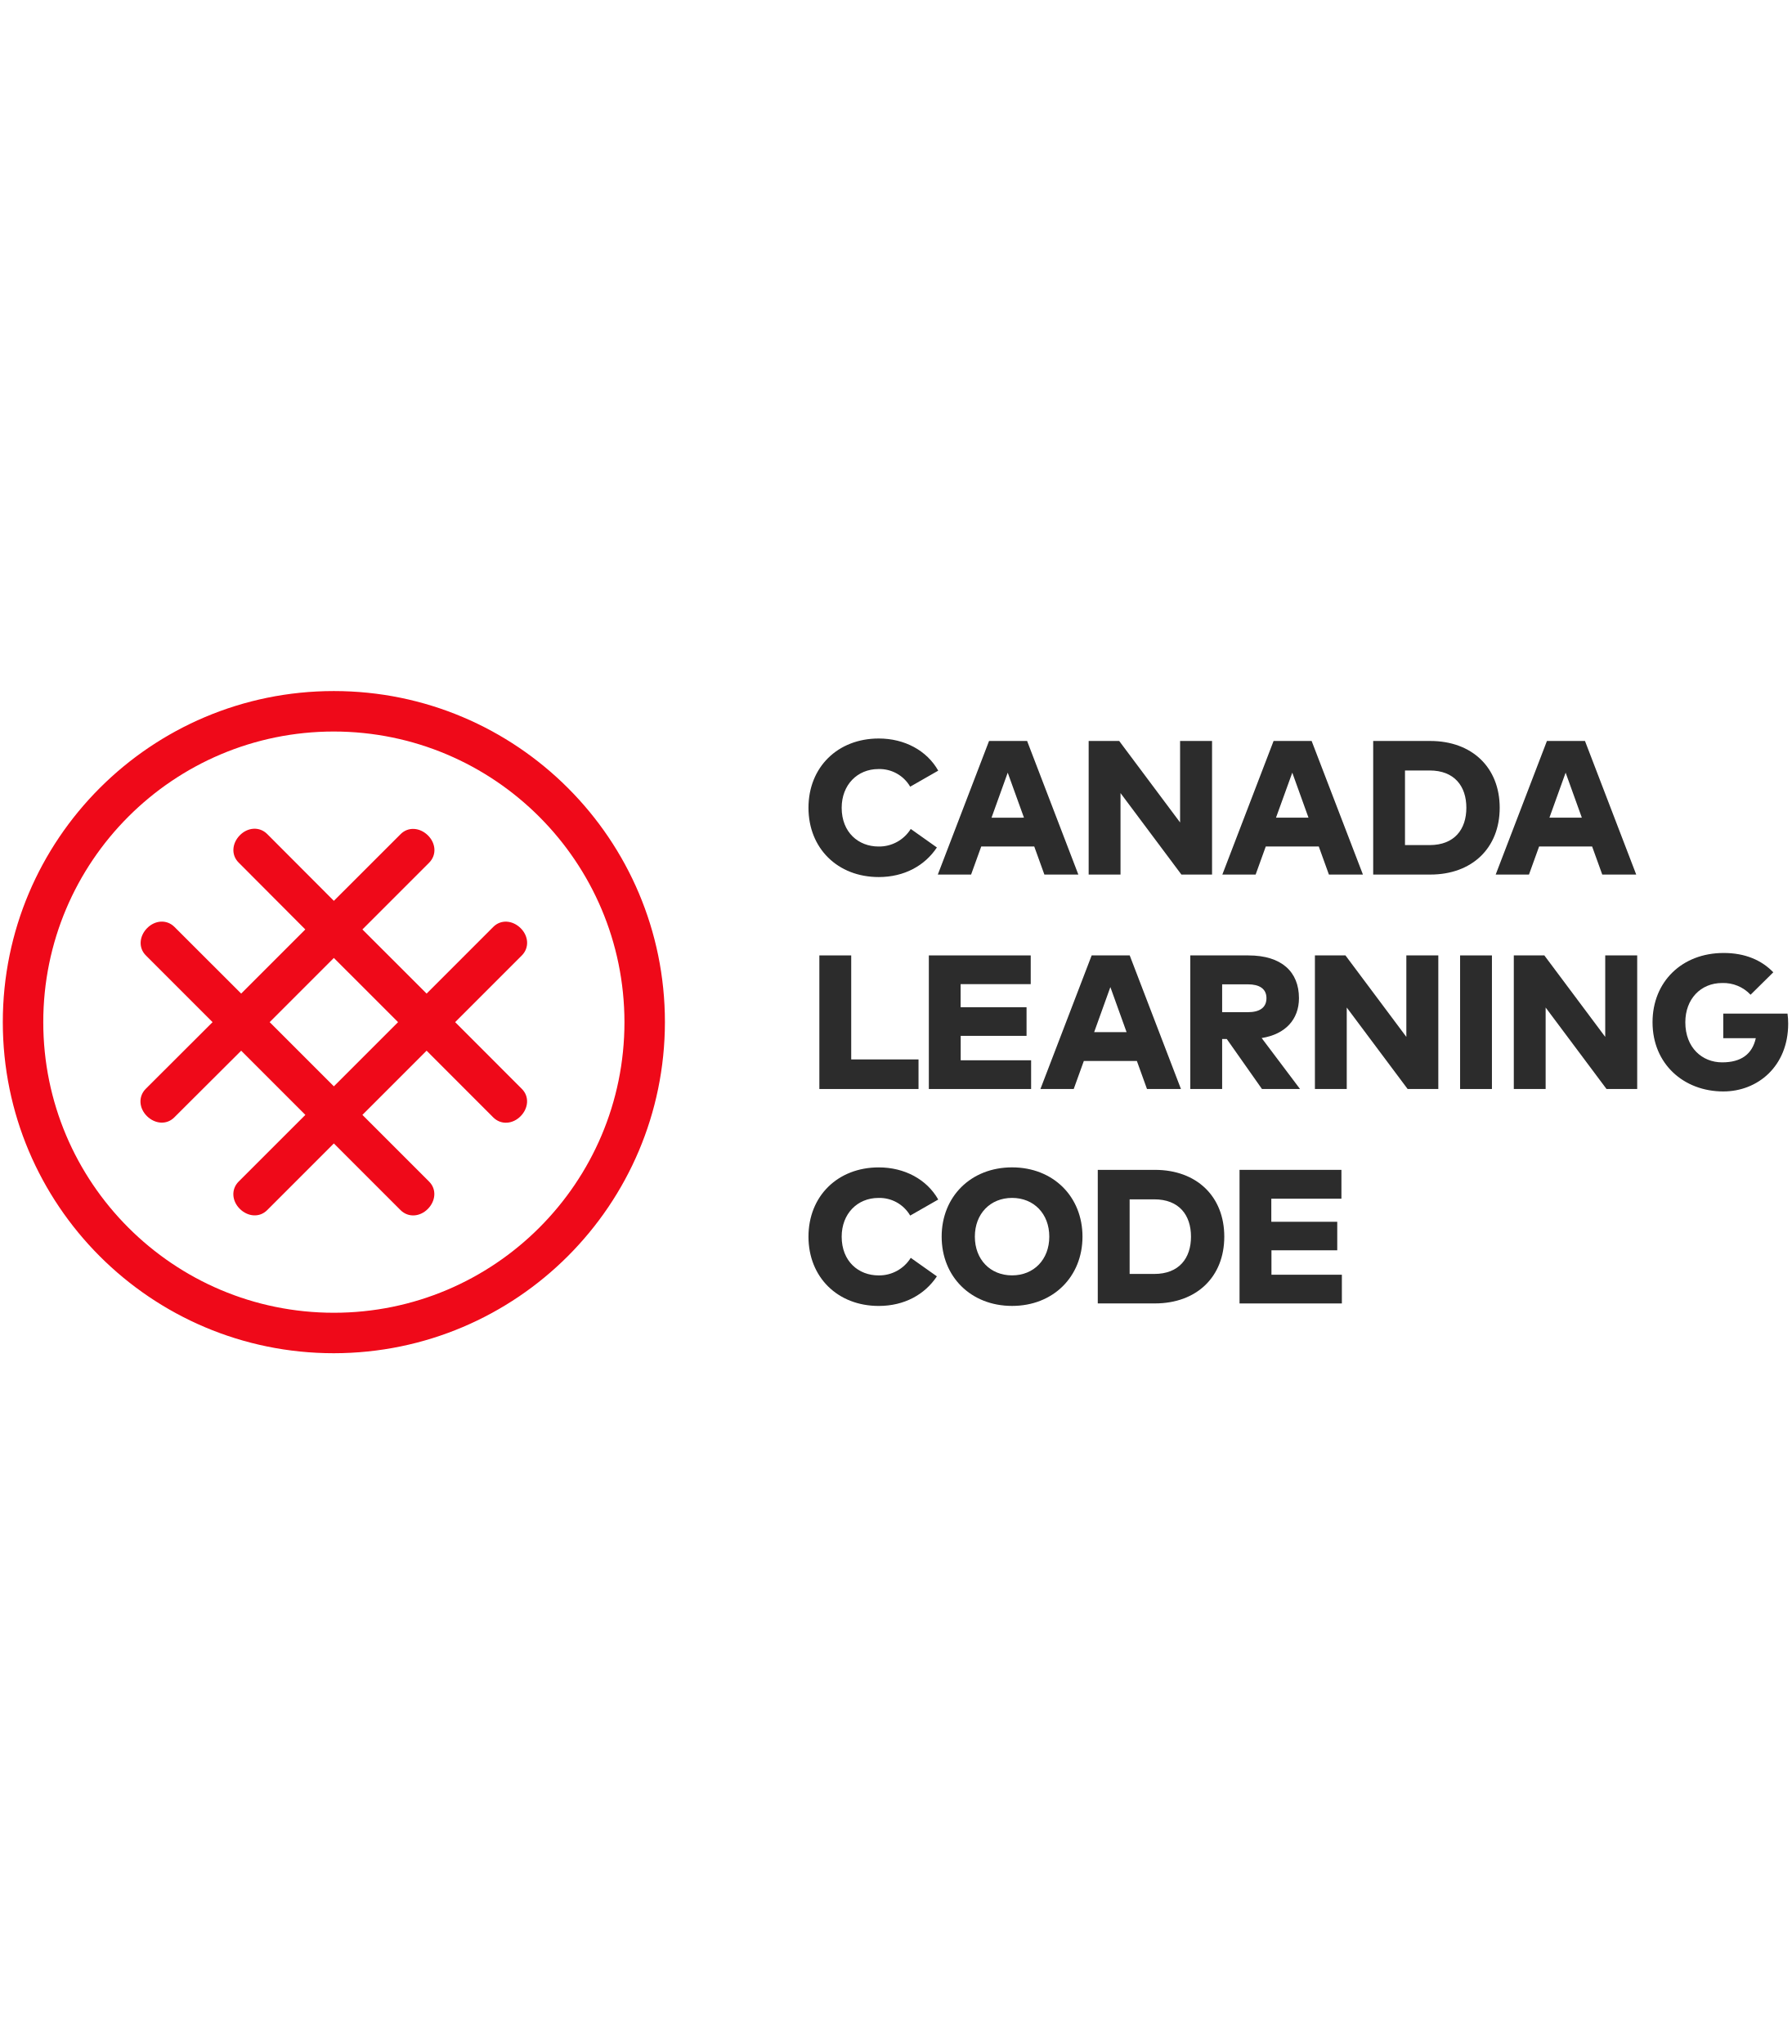
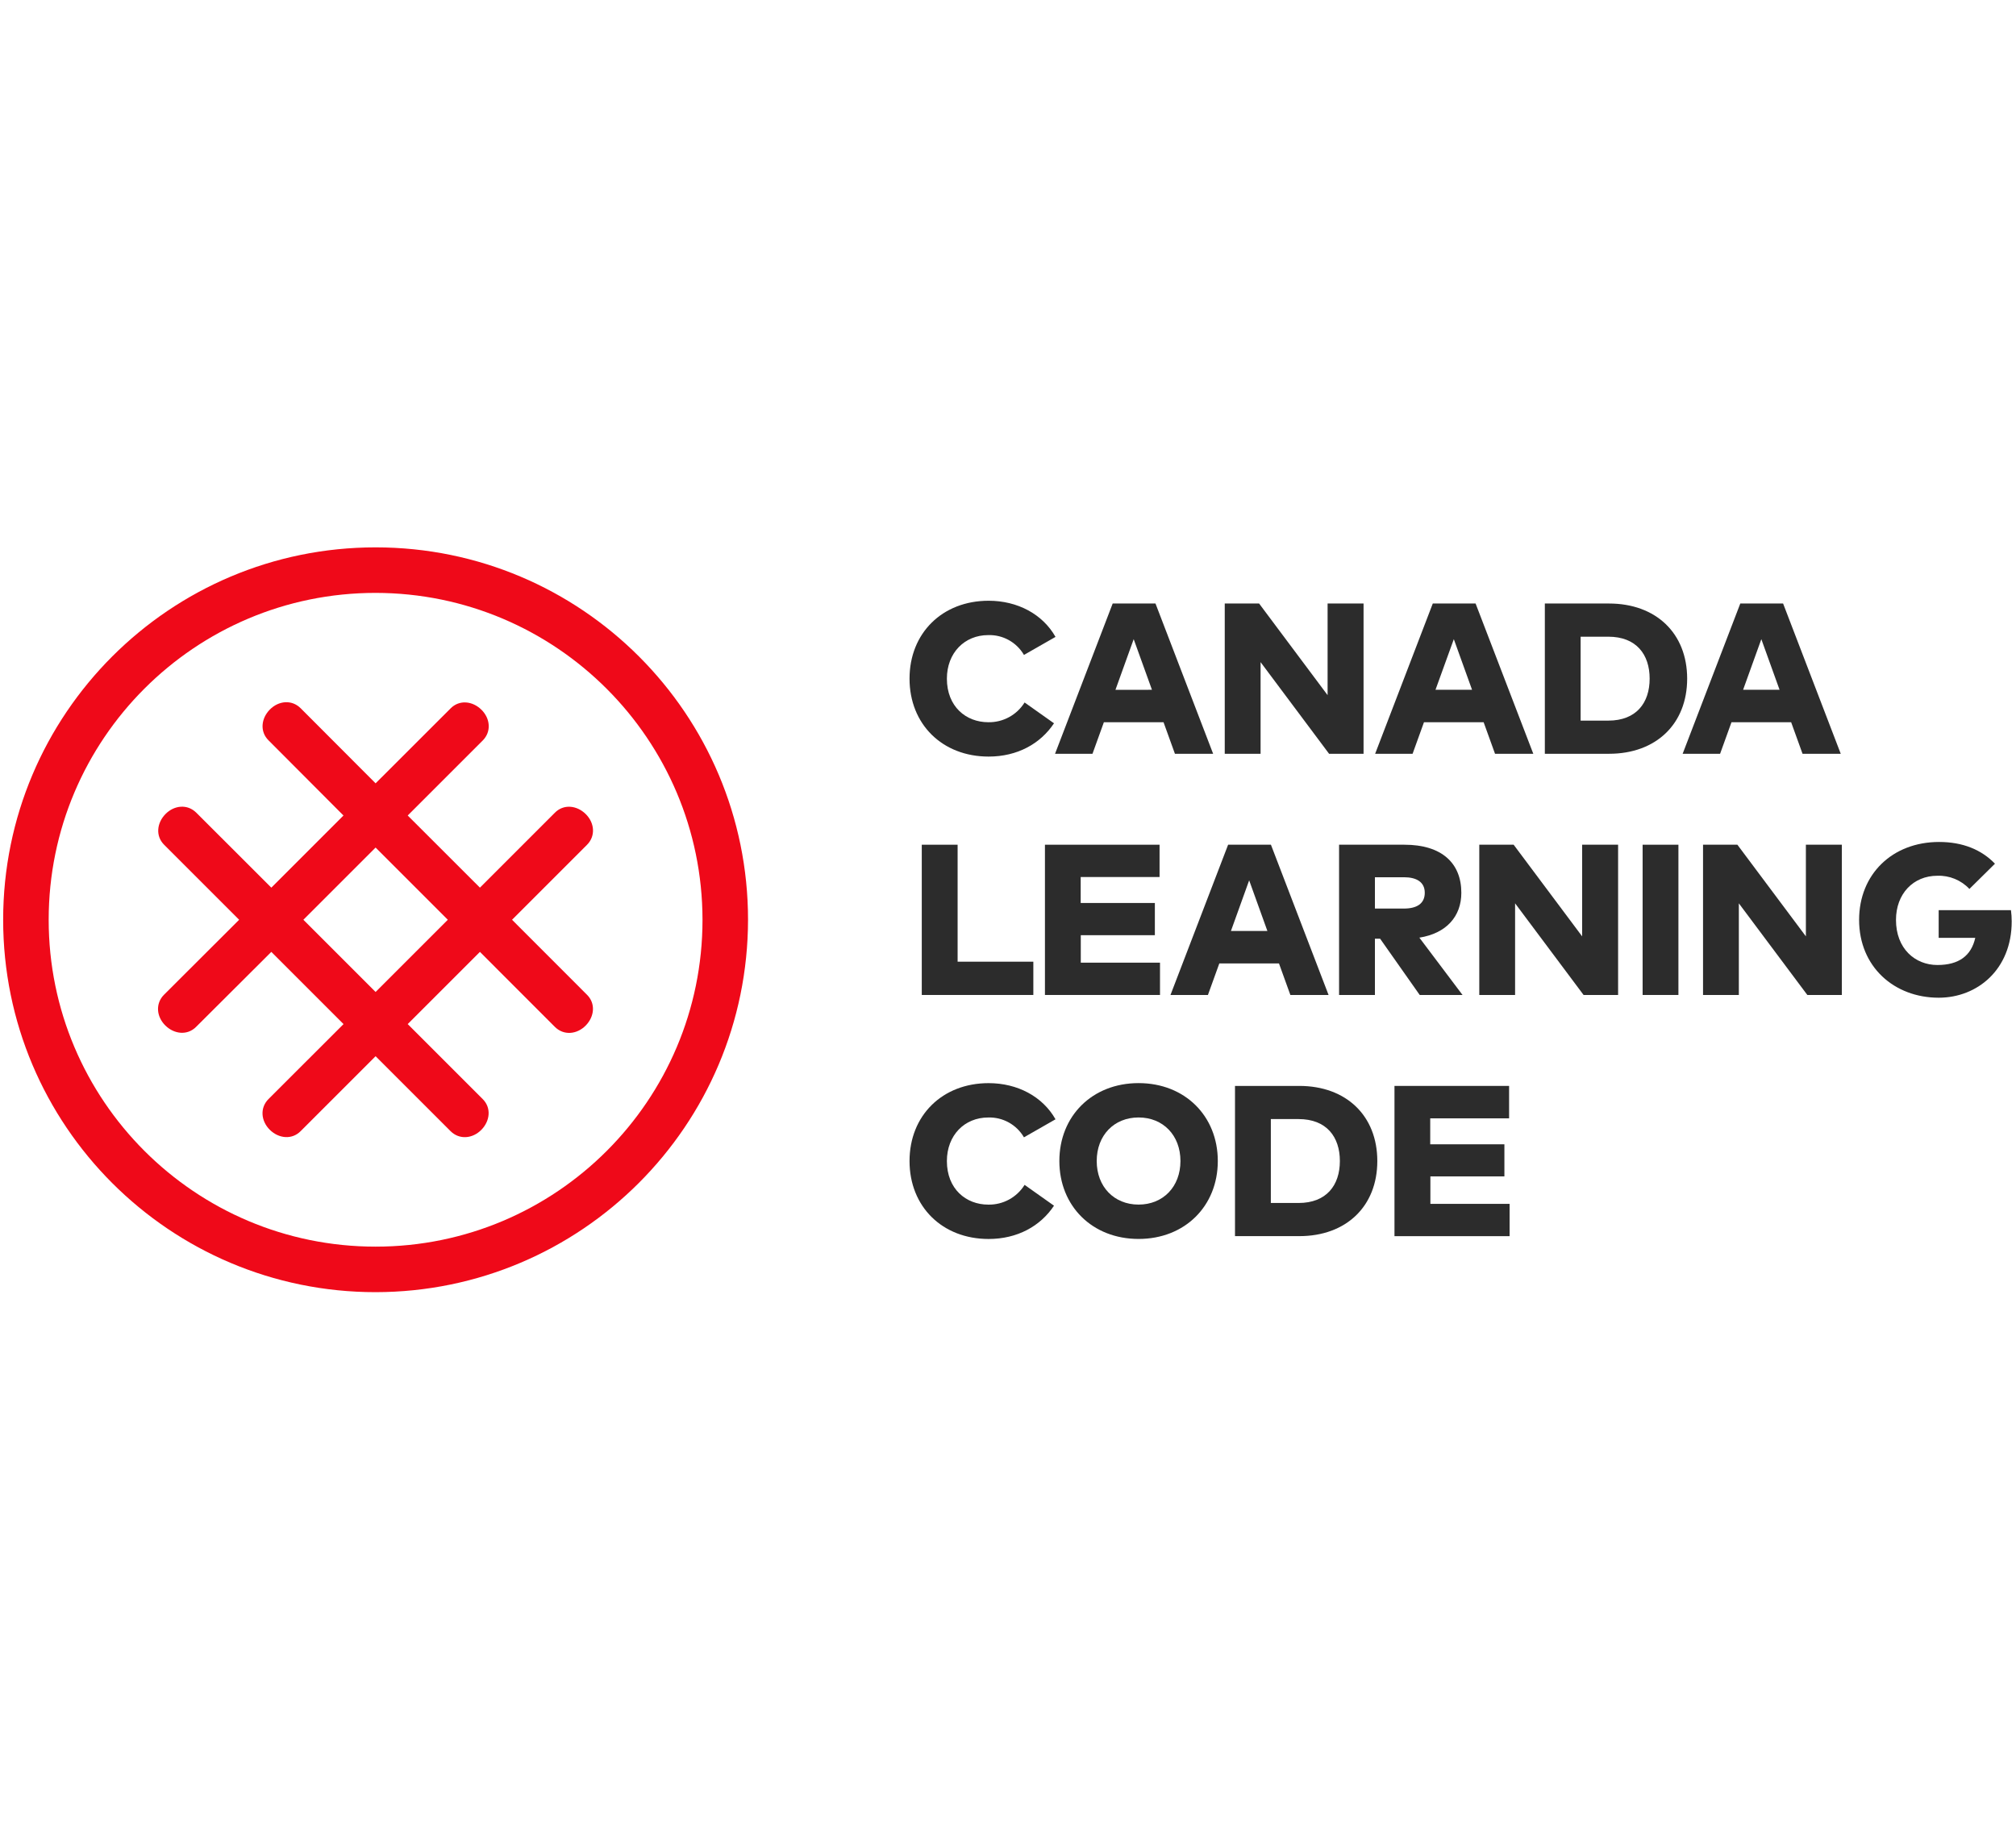
- <svg xmlns="http://www.w3.org/2000/svg" width="2192" height="2500" viewBox="0 0 639 238">
+ <svg xmlns="http://www.w3.org/2000/svg" width="2192" height="2000" viewBox="0 0 639 238">
  <g>
    <g>
      <path d="M334.56,29.38l-10,5.72a12.66,12.66,0,0,0-11.33-6.29c-7.52,0-13.1,5.65-13.1,13.81,0,8.85,6.06,13.81,13.13,13.81a13.26,13.26,0,0,0,11.5-6.26l9.32,6.6c-4.32,6.5-11.64,10.55-20.72,10.55-14.7,0-25.07-10.27-25.07-24.7s10.38-24.7,25.07-24.7C322.52,17.92,330.48,22.17,334.56,29.38Z" style="fill: #2c2c2c" />
      <path d="M372.41,66.43l-3.61-10H349.89l-3.61,10H334.41L352.68,18.8h13.57l18.27,47.63Zm-7.28-20.28L359.34,30.1l-5.78,16.06Z" style="fill: #2c2c2c" />
      <path d="M421.27,66.43,399.56,37.38V66.43H388.2V18.8h10.89l21.71,29.05V18.8h11.4V66.43Z" style="fill: #2c2c2c" />
      <path d="M473.87,66.43l-3.61-10H451.35l-3.61,10H435.87L454.14,18.8h13.57L486,66.43Zm-7.28-20.28L460.81,30.1,455,46.15Z" style="fill: #2c2c2c" />
      <path d="M534.77,42.62c0,14.36-9.87,23.81-24.73,23.81H489.66V18.8H510C524.91,18.8,534.77,28.26,534.77,42.62ZM501,55.92h8.78c8.85,0,13.1-5.61,13.1-13.3s-4.25-13.3-13.1-13.3H501Z" style="fill: #2c2c2c" />
      <path d="M571.34,66.43l-3.61-10H548.82l-3.61,10H533.34L551.61,18.8h13.57l18.27,47.63Zm-7.28-20.28L558.28,30.1,552.5,46.15Z" style="fill: #2c2c2c" />
      <path d="M292.17,142.89V95.26h11.36v37.08h24v10.55Z" style="fill: #2c2c2c" />
      <path d="M331.21,142.89V95.26h36.33V105.5h-25v8.23h23.51v10.21H342.57v8.71h25.11v10.24Z" style="fill: #2c2c2c" />
      <path d="M409,142.89l-3.61-10H386.48l-3.61,10H371l18.27-47.63h13.57l18.27,47.63Zm-7.28-20.28-5.78-16.06-5.78,16.06Z" style="fill: #2c2c2c" />
      <path d="M463.19,110.5c0,7.52-4.76,12.86-13.3,14.22l13.68,18.17H450l-12.55-17.83H435.8v17.83H424.44V95.26h20.72C457,95.26,463.19,101.11,463.19,110.5Zm-27.39,5H445c4.12,0,6.6-1.6,6.6-5s-2.59-4.93-6.6-4.93H435.8Z" style="fill: #2c2c2c" />
      <path d="M501.94,142.89l-21.71-29.05v29.05H468.88V95.26h10.89l21.71,29.05V95.26h11.4v47.63Z" style="fill: #2c2c2c" />
      <path d="M520.65,142.89V95.26H532v47.63Z" style="fill: #2c2c2c" />
      <path d="M572.86,142.89l-21.71-29.05v29.05H539.8V95.26h10.89l21.71,29.05V95.26h11.4v47.63Z" style="fill: #2c2c2c" />
      <path d="M632.33,101.28l-8.1,8a13.28,13.28,0,0,0-10.17-4.18c-7.62,0-13.1,5.72-13.1,14,0,9.12,6.06,14.29,13.13,14.29,6.8,0,10.72-2.93,12-8.61h-11.6V116H637.4a25.89,25.89,0,0,1,.24,3.57c0,15.24-10.89,24.19-23.13,24.19-14.15,0-25.24-9.83-25.24-24.67,0-14.46,10.51-24.7,25.35-24.7C622.23,94.38,628.15,96.93,632.33,101.28Z" style="fill: #2c2c2c" />
      <path d="M334.56,182.3l-10,5.72a12.66,12.66,0,0,0-11.33-6.29c-7.52,0-13.1,5.65-13.1,13.81,0,8.85,6.06,13.81,13.13,13.81a13.26,13.26,0,0,0,11.5-6.26l9.32,6.6c-4.32,6.5-11.64,10.55-20.72,10.55-14.7,0-25.07-10.27-25.07-24.7s10.38-24.7,25.07-24.7C322.52,170.84,330.48,175.09,334.56,182.3Z" style="fill: #2c2c2c" />
      <path d="M386,195.53c0,14.25-10.41,24.7-25.11,24.7s-25.11-10.44-25.11-24.7,10.41-24.7,25.11-24.7S386,181.28,386,195.53Zm-38.38,0c0,8.16,5.51,13.81,13.27,13.81s13.27-5.65,13.27-13.81-5.51-13.81-13.27-13.81S347.62,187.37,347.62,195.53Z" style="fill: #2c2c2c" />
      <path d="M436.56,195.53c0,14.36-9.87,23.81-24.73,23.81H391.45V171.72h20.38C426.7,171.72,436.56,181.18,436.56,195.53Zm-33.75,13.3h8.78c8.85,0,13.1-5.61,13.1-13.3s-4.25-13.3-13.1-13.3h-8.78Z" style="fill: #2c2c2c" />
      <path d="M442,219.35V171.72h36.33V182h-25v8.23h23.51V200.4H453.38v8.71h25.11v10.24Z" style="fill: #2c2c2c" />
    </g>
    <g>
      <path d="M119.05,237.1A118.05,118.05,0,1,1,237.1,119.05,118.18,118.18,0,0,1,119.05,237.1Zm0-221.67A103.62,103.62,0,1,0,222.67,119.05,103.74,103.74,0,0,0,119.05,15.43Z" style="fill: #ef0919" />
      <path d="M162.3,119.05,186.05,95.3c2.81-2.81,2.4-7-.41-9.77s-7-3.22-9.77-.41l-23.75,23.75L129.23,86,153,62.23c2.81-2.81,2.4-7-.41-9.77s-7-3.22-9.77-.41L119.05,75.8,95.3,52c-2.81-2.81-7-2.4-9.77.41s-3.22,7-.41,9.77L108.87,86,86,108.87,62.23,85.12c-2.81-2.81-7-2.4-9.77.41s-3.22,7-.41,9.77L75.8,119.05,52,142.8c-2.81,2.81-2.4,7,.41,9.77s7,3.22,9.77.41L86,129.23l22.89,22.89L85.12,175.87c-2.81,2.81-2.4,7,.41,9.77s7,3.22,9.77.41l23.75-23.75,23.75,23.75c2.81,2.81,7,2.4,9.77-.41s3.22-7,.41-9.77l-23.75-23.75,22.89-22.89L175.87,153c2.81,2.81,7,2.4,9.77-.41s3.22-7,.41-9.77Zm-43.25,22.89L96.16,119.05l22.89-22.89,22.89,22.89Z" style="fill: #ef0919" />
    </g>
  </g>
</svg>
